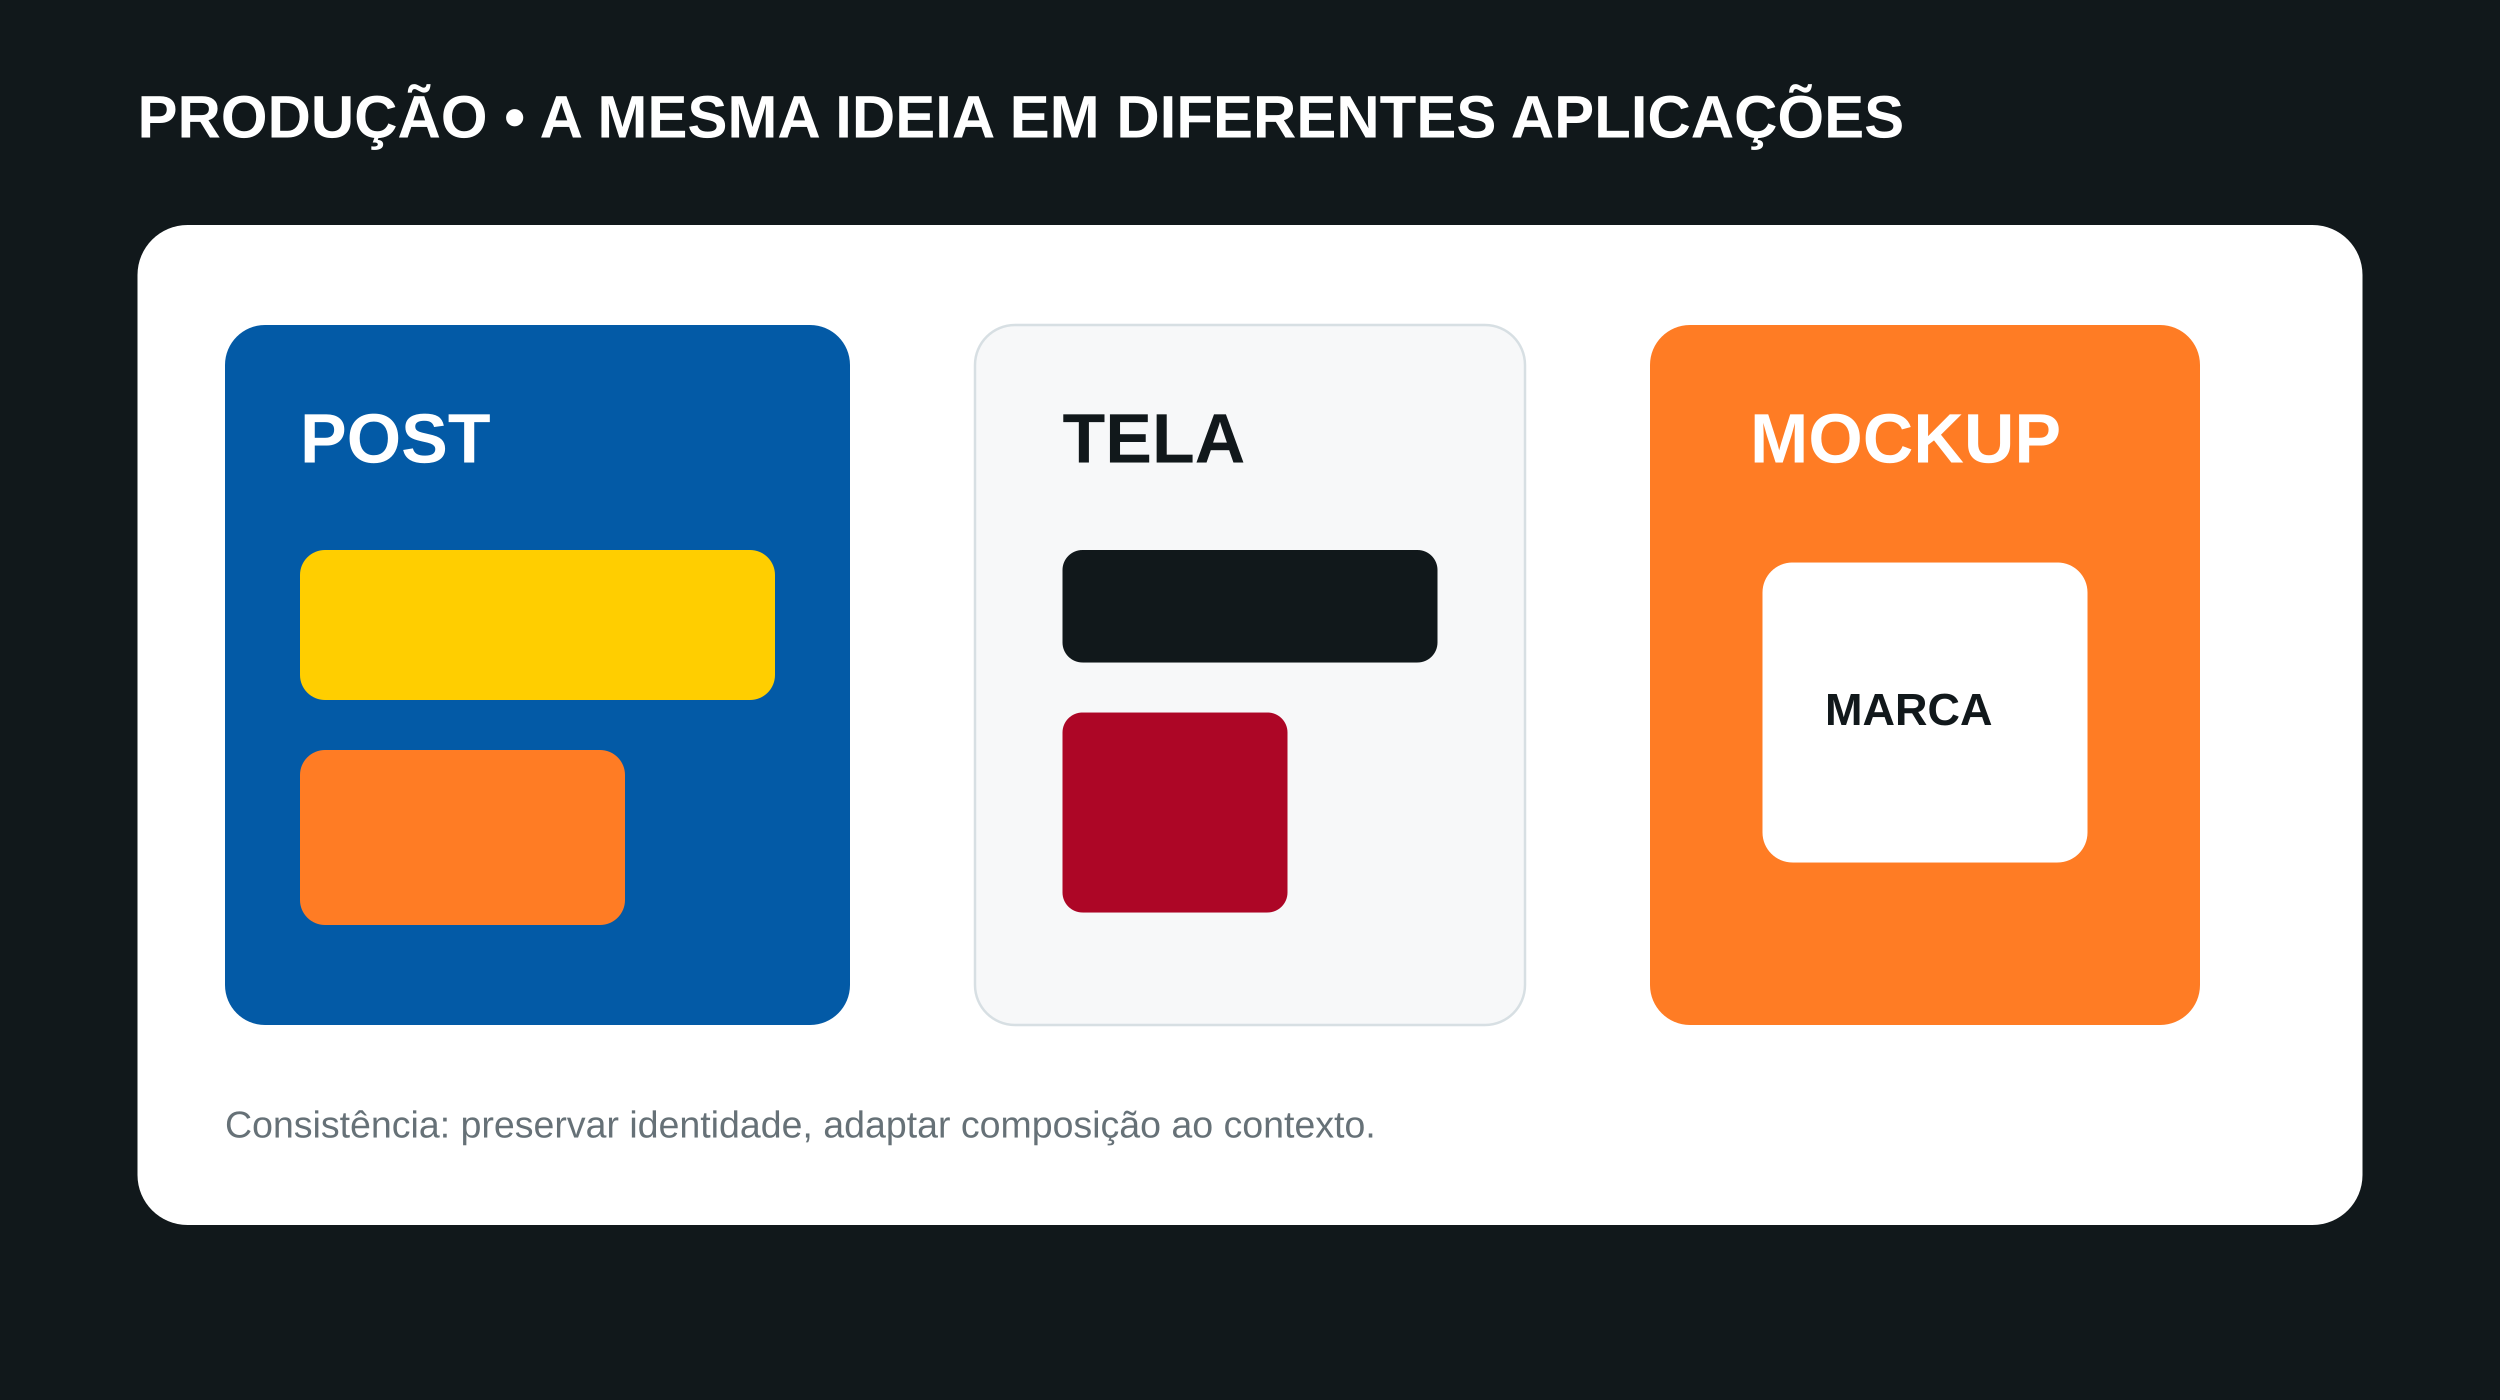
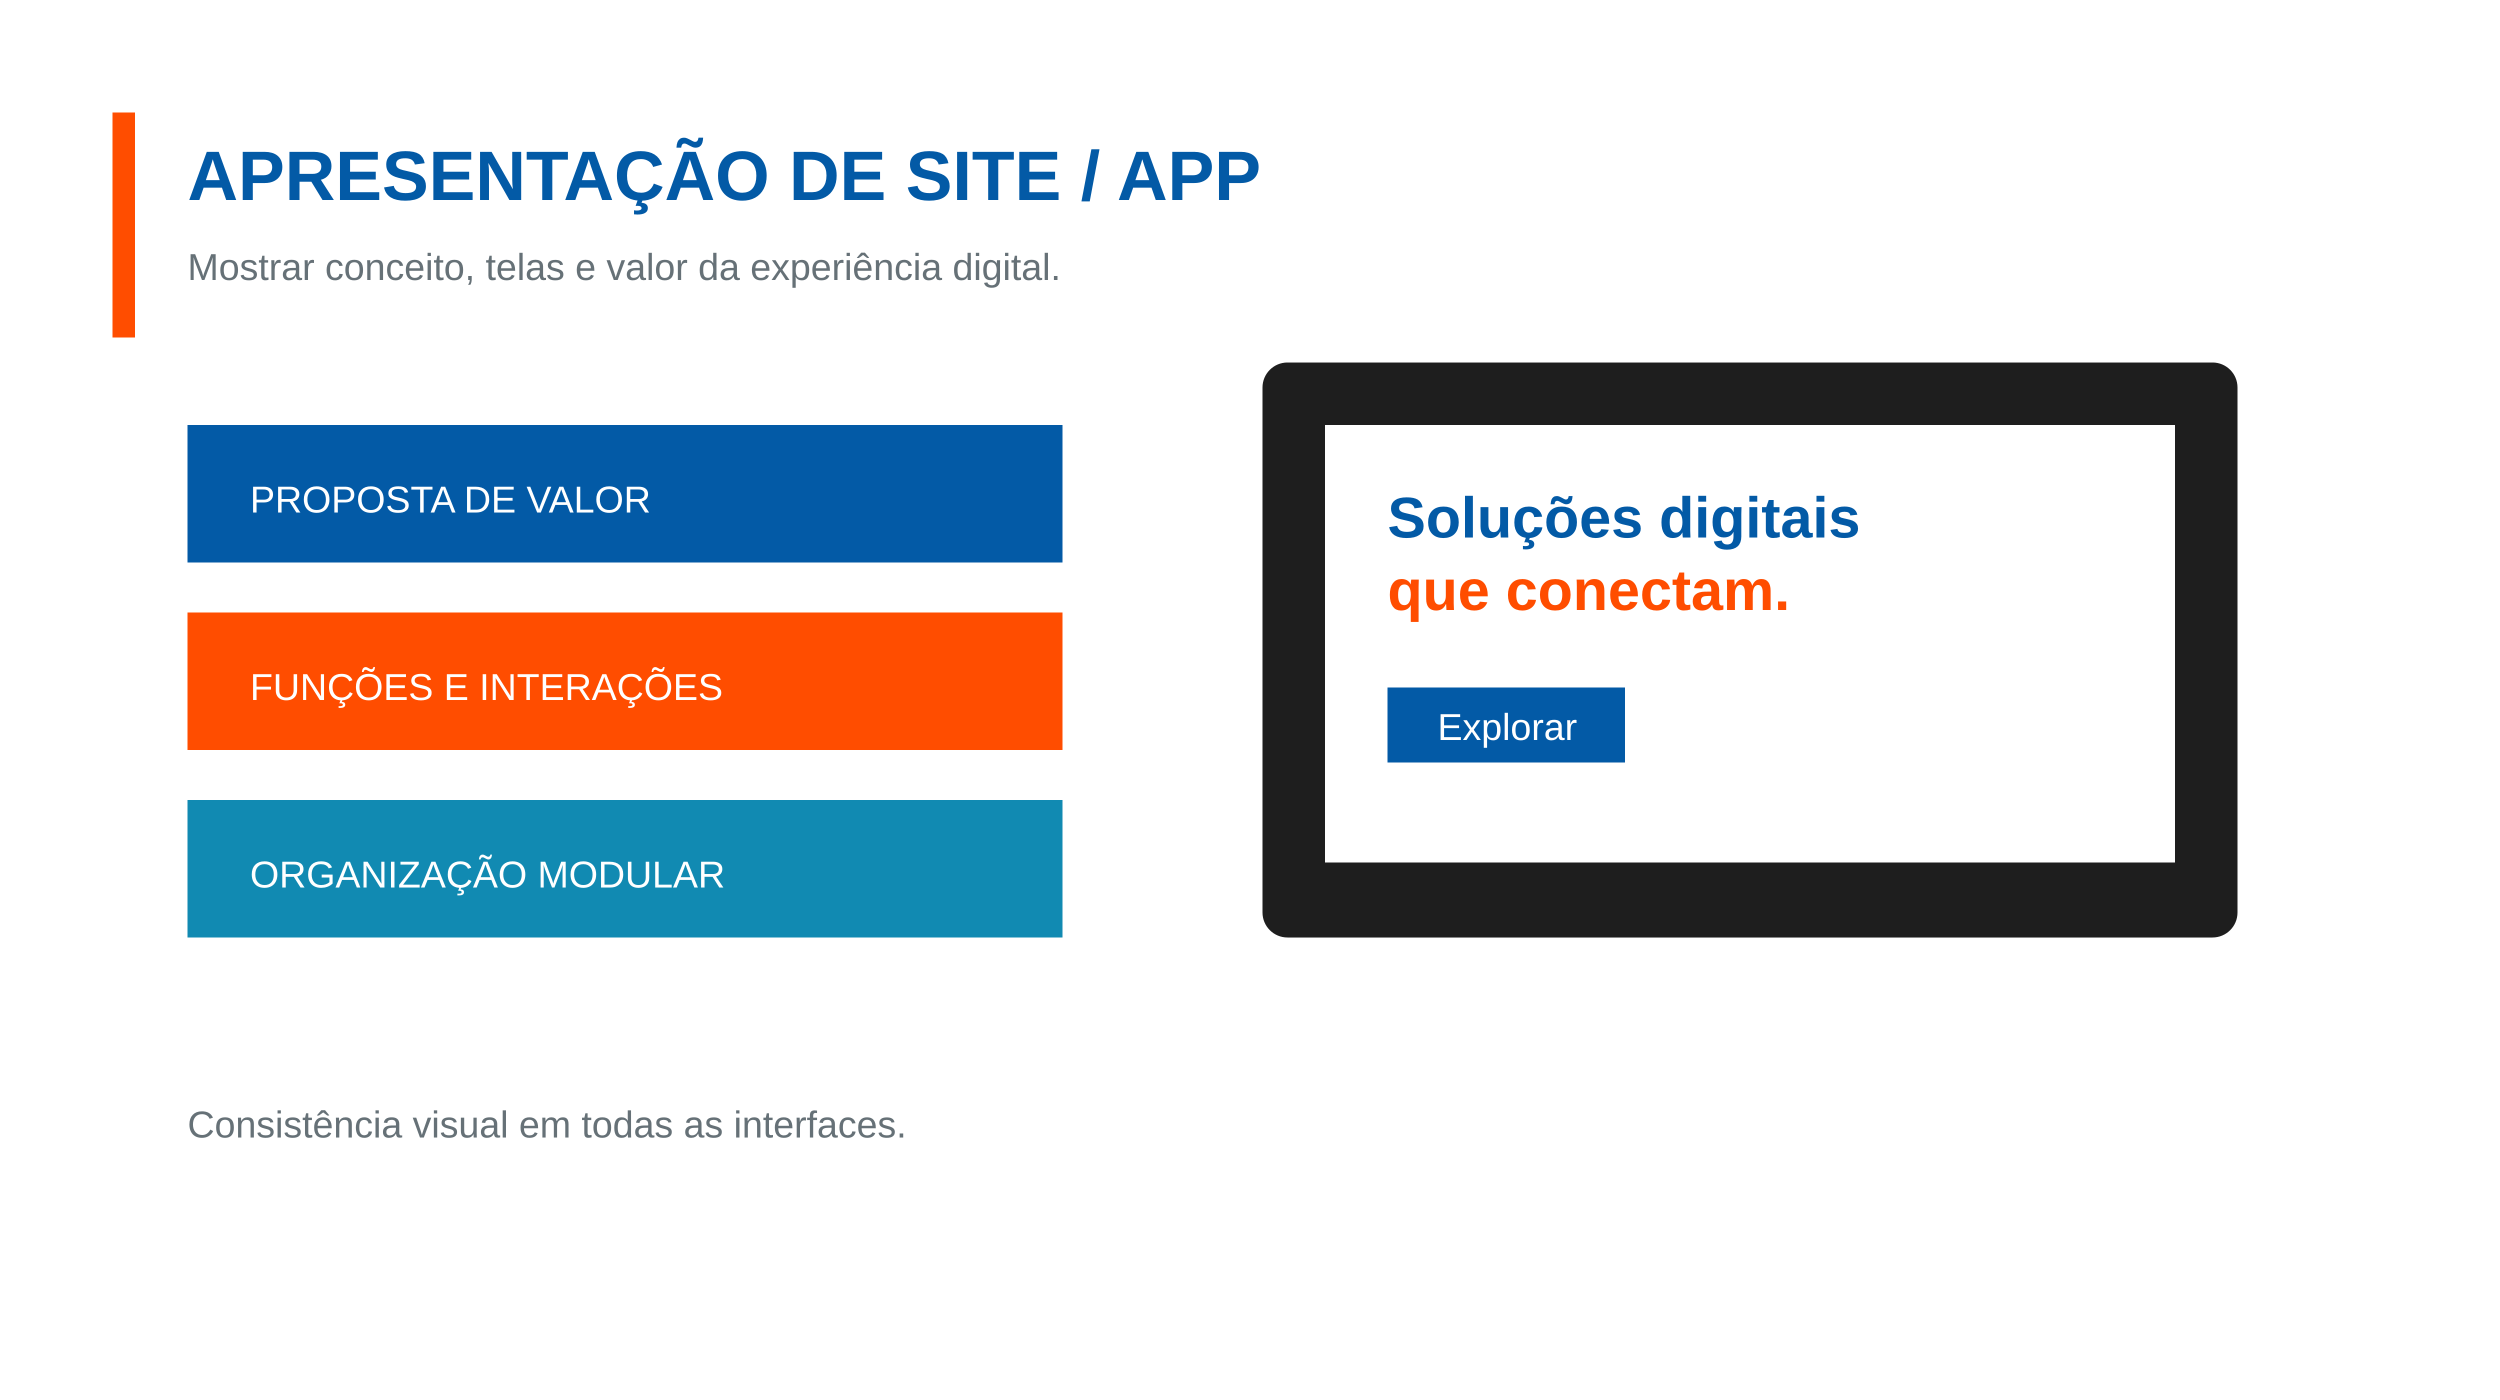
<svg xmlns="http://www.w3.org/2000/svg" viewBox="0 0 1000 560">
-   <rect width="1000" height="560" fill="#11181b" />
-   <text x="55" y="55" font-family="Arial" font-size="24" font-weight="700" fill="#fff">PRODUÇÃO • A MESMA IDEIA EM DIFERENTES APLICAÇÕES</text>
-   <rect x="55" y="90" width="890" height="400" rx="20" fill="#fff" />
-   <rect x="90" y="130" width="250" height="280" rx="16" fill="#035aa6" />
-   <text x="120" y="185" font-family="Arial" font-size="28" font-weight="700" fill="#fff">POST</text>
-   <rect x="120" y="220" width="190" height="60" rx="10" fill="#ffce00" />
-   <rect x="120" y="300" width="130" height="70" rx="10" fill="#ff7c24" />
-   <rect x="390" y="130" width="220" height="280" rx="16" fill="#f7f8f9" stroke="#d7dfe3" />
-   <text x="425" y="185" font-family="Arial" font-size="28" font-weight="700" fill="#11181b">TELA</text>
-   <rect x="425" y="220" width="150" height="45" rx="8" fill="#11181b" />
-   <rect x="425" y="285" width="90" height="80" rx="8" fill="#ad0626" />
-   <rect x="660" y="130" width="220" height="280" rx="16" fill="#ff7c24" />
-   <text x="700" y="185" font-family="Arial" font-size="28" font-weight="700" fill="#fff">MOCKUP</text>
-   <rect x="705" y="225" width="130" height="120" rx="12" fill="#fff" />
-   <text x="730" y="290" font-family="Arial" font-size="18" font-weight="700" fill="#11181b">MARCA</text>
-   <text x="90" y="455" font-family="Arial" font-size="15" fill="#667177">Consistência: preservar identidade, adaptar composição ao contexto.</text>
+   <style>text{font-family:Arial,sans-serif}.title{font-size:28px;font-weight:700}.small{font-size:15px}.blue{fill:#035aa6}.orange{fill:#ff4d00}.red{fill:#d12353}.ink{fill:#1e1e1e}.muted{fill:#667177}</style>
+   <rect width="1000" height="560" fill="#fff" />
+   <rect x="45" y="45" width="9" height="90" class="orange" />
+   <text x="75" y="80" class="title blue">APRESENTAÇÃO DE SITE / APP</text>
+   <text x="75" y="112" class="small muted">Mostrar conceito, telas e valor da experiência digital.</text>
+   <rect x="505" y="145" width="390" height="230" rx="10" fill="#1e1e1e" />
+   <rect x="530" y="170" width="340" height="175" fill="#fff" />
+   <text x="555" y="215" font-size="23" font-weight="700" class="blue">Soluções digitais</text>
+   <text x="555" y="244" font-size="23" font-weight="700" class="orange">que conectam.</text>
+   <rect x="555" y="275" width="95" height="30" class="blue" />
+   <text x="575" y="296" fill="#fff" class="small">Explorar</text>
+   <g transform="translate(75 170)">
+     <rect width="350" height="55" fill="#035aa6" />
+     <text x="25" y="35" fill="#fff" class="small">PROPOSTA DE VALOR</text>
+     <rect y="75" width="350" height="55" fill="#ff4d00" />
+     <text x="25" y="110" fill="#fff" class="small">FUNÇÕES E INTERAÇÕES</text>
+     <rect y="150" width="350" height="55" fill="#118AB2" />
+     <text x="25" y="185" fill="#fff" class="small">ORGANIZAÇÃO MODULAR</text>
+   </g>
+   <text x="75" y="455" class="small muted">Consistência visual em todas as interfaces.</text>
</svg>
